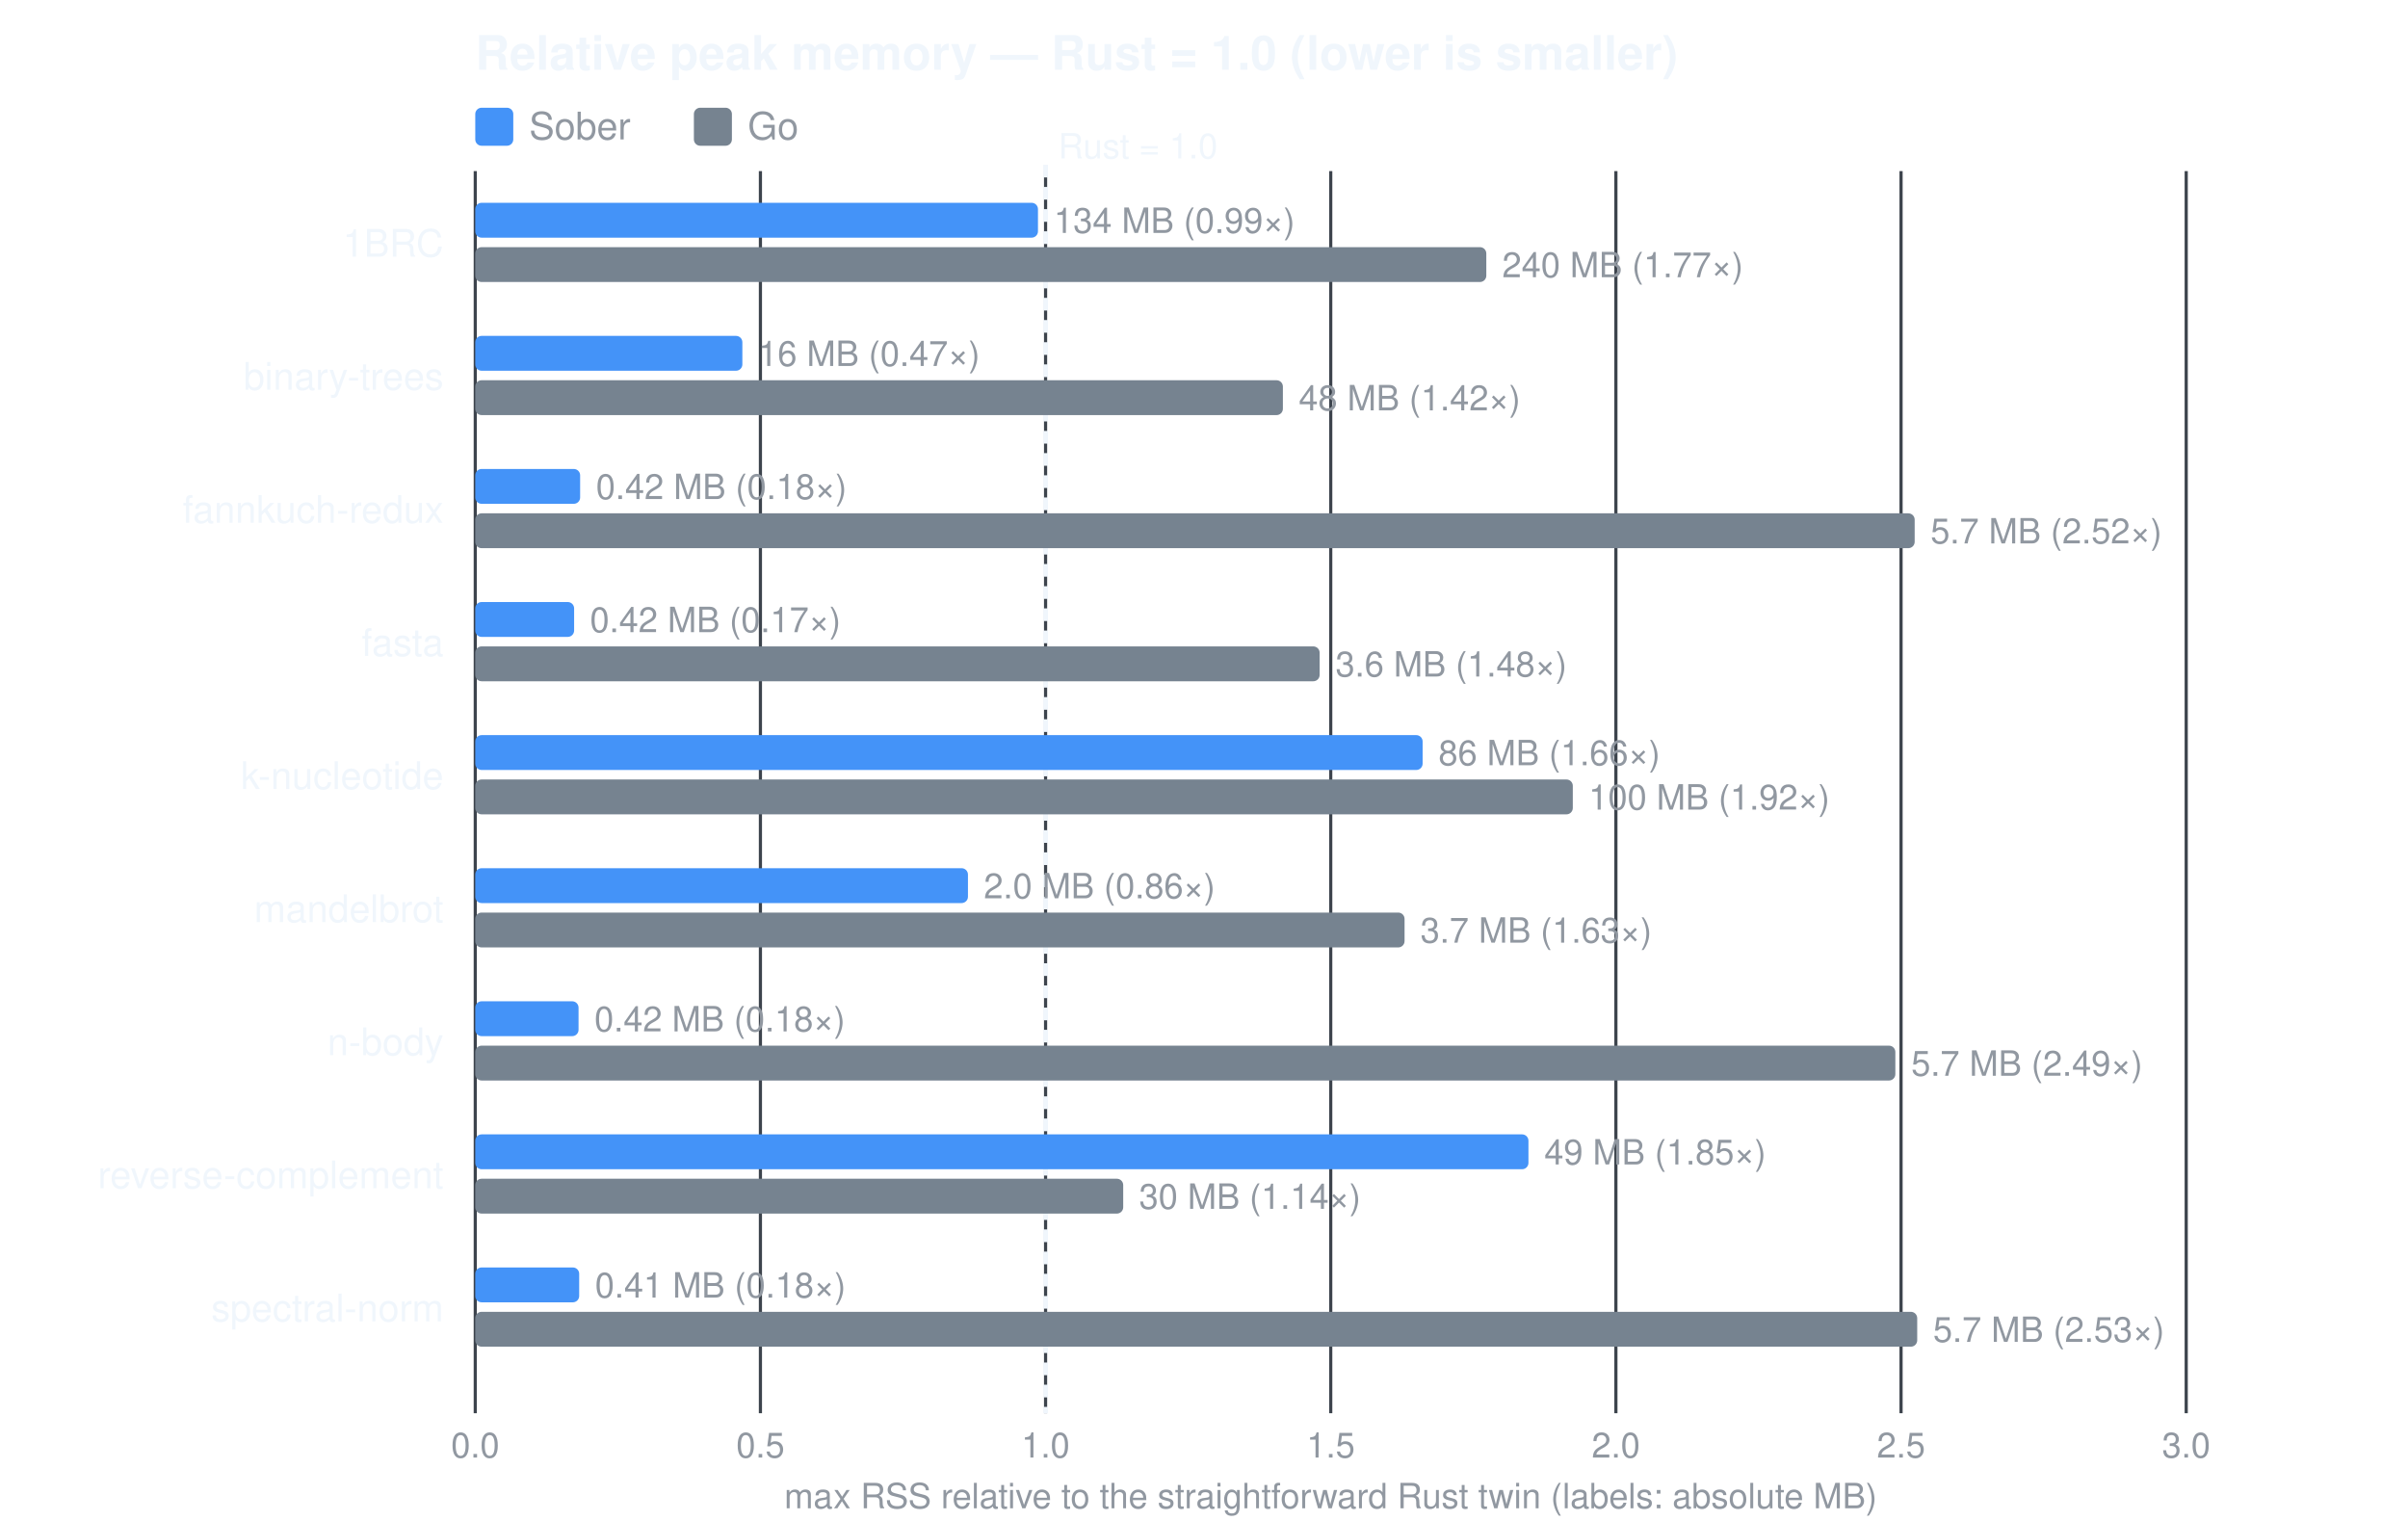
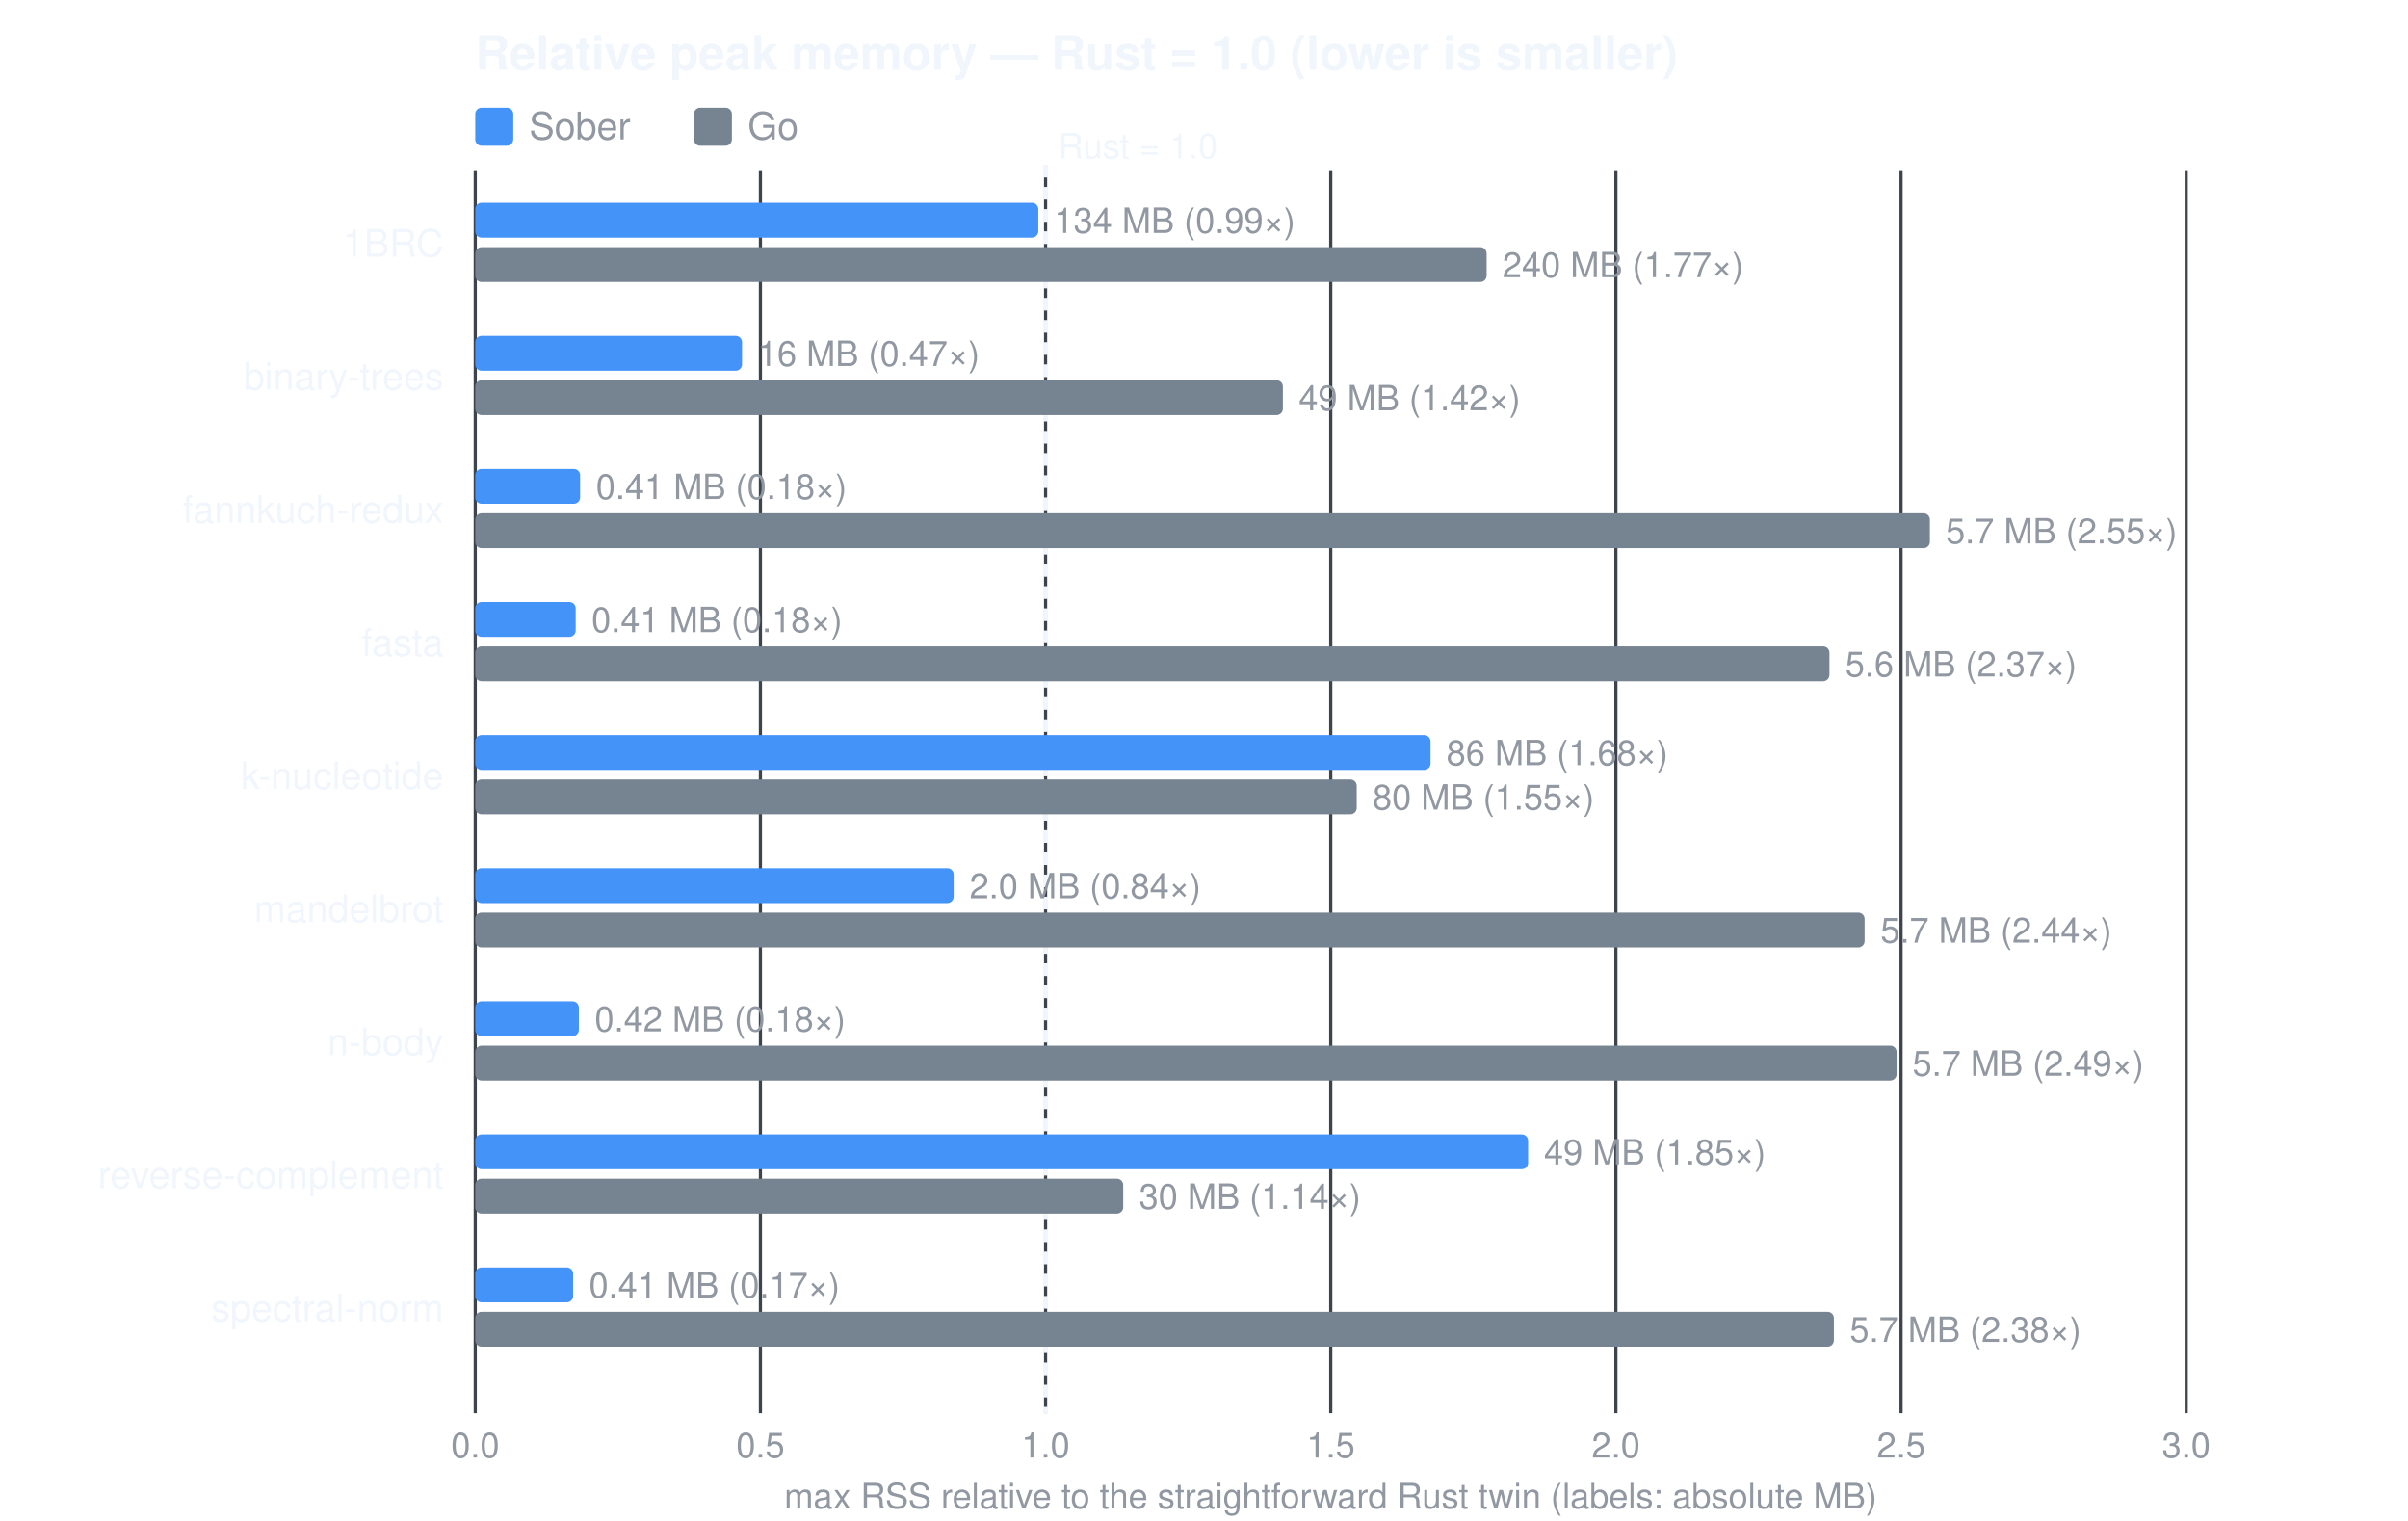
<svg xmlns="http://www.w3.org/2000/svg" width="760" height="480" viewBox="0 0 760 480" font-family="-apple-system, BlinkMacSystemFont, 'Segoe UI', Helvetica, Arial, sans-serif">
  <text x="150.0" y="22.0" fill="#f0f6fc" font-size="15" text-anchor="start" font-weight="600">Relative peak memory — Rust = 1.0 (lower is smaller)</text>
  <rect x="150" y="34" width="12" height="12" rx="2" fill="#4493f8" />
  <text x="167.0" y="44.0" fill="#9198a1" font-size="12" text-anchor="start">Sober</text>
  <rect x="219" y="34" width="12" height="12" rx="2" fill="#768390" />
  <text x="236.0" y="44.0" fill="#9198a1" font-size="12" text-anchor="start">Go</text>
  <line x1="150.0" y1="54" x2="150.0" y2="446" stroke="#3d444d" stroke-width="1" />
  <text x="150.0" y="460.0" fill="#9198a1" font-size="11" text-anchor="middle">0.0</text>
  <line x1="240.0" y1="54" x2="240.0" y2="446" stroke="#3d444d" stroke-width="1" />
  <text x="240.0" y="460.0" fill="#9198a1" font-size="11" text-anchor="middle">0.5</text>
  <line x1="330.0" y1="54" x2="330.0" y2="446" stroke="#3d444d" stroke-width="1" />
  <text x="330.0" y="460.0" fill="#9198a1" font-size="11" text-anchor="middle">1.0</text>
  <line x1="420.0" y1="54" x2="420.0" y2="446" stroke="#3d444d" stroke-width="1" />
  <text x="420.0" y="460.0" fill="#9198a1" font-size="11" text-anchor="middle">1.5</text>
  <line x1="510.0" y1="54" x2="510.0" y2="446" stroke="#3d444d" stroke-width="1" />
  <text x="510.0" y="460.0" fill="#9198a1" font-size="11" text-anchor="middle">2.0</text>
  <line x1="600.0" y1="54" x2="600.0" y2="446" stroke="#3d444d" stroke-width="1" />
  <text x="600.0" y="460.0" fill="#9198a1" font-size="11" text-anchor="middle">2.5</text>
  <line x1="690.0" y1="54" x2="690.0" y2="446" stroke="#3d444d" stroke-width="1" />
  <text x="690.0" y="460.0" fill="#9198a1" font-size="11" text-anchor="middle">3.0</text>
  <text x="420.0" y="476.0" fill="#9198a1" font-size="11" text-anchor="middle">max RSS relative to the straightforward Rust twin (labels: absolute MB)</text>
  <line x1="330.0" y1="52" x2="330.0" y2="446" stroke="#f0f6fc" stroke-width="1.5" stroke-dasharray="4 3" />
  <text x="334.0" y="50.0" fill="#f0f6fc" font-size="11" text-anchor="start">Rust = 1.0</text>
  <text x="140.0" y="81.0" fill="#f0f6fc" font-size="12" text-anchor="end">1BRC</text>
-   <rect x="150" y="64" width="177.6" height="11" rx="2" fill="#4493f8" />
-   <text x="332.6" y="73.5" fill="#9198a1" font-size="11" text-anchor="start">134 MB (0.99×)</text>
-   <rect x="150" y="78" width="319.1" height="11" rx="2" fill="#768390" />
-   <text x="474.1" y="87.5" fill="#9198a1" font-size="11" text-anchor="start">240 MB (1.77×)</text>
+   <rect x="150" y="64" width="177.7" height="11" rx="2" fill="#4493f8" />
+   <text x="332.7" y="73.5" fill="#9198a1" font-size="11" text-anchor="start">134 MB (0.99×)</text>
+   <rect x="150" y="78" width="319.2" height="11" rx="2" fill="#768390" />
+   <text x="474.2" y="87.5" fill="#9198a1" font-size="11" text-anchor="start">240 MB (1.77×)</text>
  <text x="140.0" y="123.0" fill="#f0f6fc" font-size="12" text-anchor="end">binary-trees</text>
-   <rect x="150" y="106" width="84.3" height="11" rx="2" fill="#4493f8" />
-   <text x="239.3" y="115.5" fill="#9198a1" font-size="11" text-anchor="start">16 MB (0.47×)</text>
+   <rect x="150" y="106" width="84.2" height="11" rx="2" fill="#4493f8" />
+   <text x="239.2" y="115.5" fill="#9198a1" font-size="11" text-anchor="start">16 MB (0.47×)</text>
  <rect x="150" y="120" width="254.9" height="11" rx="2" fill="#768390" />
-   <text x="409.9" y="129.5" fill="#9198a1" font-size="11" text-anchor="start">48 MB (1.42×)</text>
+   <text x="409.9" y="129.5" fill="#9198a1" font-size="11" text-anchor="start">49 MB (1.42×)</text>
  <text x="140.0" y="165.0" fill="#f0f6fc" font-size="12" text-anchor="end">fannkuch-redux</text>
  <rect x="150" y="148" width="33.1" height="11" rx="2" fill="#4493f8" />
-   <text x="188.1" y="157.5" fill="#9198a1" font-size="11" text-anchor="start">0.42 MB (0.18×)</text>
-   <rect x="150" y="162" width="454.3" height="11" rx="2" fill="#768390" />
-   <text x="609.3" y="171.5" fill="#9198a1" font-size="11" text-anchor="start">5.7 MB (2.52×)</text>
+   <text x="188.1" y="157.5" fill="#9198a1" font-size="11" text-anchor="start">0.41 MB (0.18×)</text>
+   <rect x="150" y="162" width="459.1" height="11" rx="2" fill="#768390" />
+   <text x="614.1" y="171.5" fill="#9198a1" font-size="11" text-anchor="start">5.7 MB (2.55×)</text>
  <text x="140.0" y="207.0" fill="#f0f6fc" font-size="12" text-anchor="end">fasta</text>
-   <rect x="150" y="190" width="31.2" height="11" rx="2" fill="#4493f8" />
-   <text x="186.2" y="199.5" fill="#9198a1" font-size="11" text-anchor="start">0.42 MB (0.17×)</text>
-   <rect x="150" y="204" width="266.5" height="11" rx="2" fill="#768390" />
-   <text x="421.5" y="213.5" fill="#9198a1" font-size="11" text-anchor="start">3.6 MB (1.48×)</text>
+   <rect x="150" y="190" width="31.7" height="11" rx="2" fill="#4493f8" />
+   <text x="186.7" y="199.5" fill="#9198a1" font-size="11" text-anchor="start">0.41 MB (0.18×)</text>
+   <rect x="150" y="204" width="427.4" height="11" rx="2" fill="#768390" />
+   <text x="582.4" y="213.5" fill="#9198a1" font-size="11" text-anchor="start">5.6 MB (2.37×)</text>
  <text x="140.0" y="249.0" fill="#f0f6fc" font-size="12" text-anchor="end">k-nucleotide</text>
-   <rect x="150" y="232" width="299.0" height="11" rx="2" fill="#4493f8" />
-   <text x="454.0" y="241.5" fill="#9198a1" font-size="11" text-anchor="start">86 MB (1.66×)</text>
-   <rect x="150" y="246" width="346.4" height="11" rx="2" fill="#768390" />
-   <text x="501.4" y="255.5" fill="#9198a1" font-size="11" text-anchor="start">100 MB (1.92×)</text>
+   <rect x="150" y="232" width="301.5" height="11" rx="2" fill="#4493f8" />
+   <text x="456.5" y="241.5" fill="#9198a1" font-size="11" text-anchor="start">86 MB (1.68×)</text>
+   <rect x="150" y="246" width="278.2" height="11" rx="2" fill="#768390" />
+   <text x="433.2" y="255.5" fill="#9198a1" font-size="11" text-anchor="start">80 MB (1.55×)</text>
  <text x="140.0" y="291.0" fill="#f0f6fc" font-size="12" text-anchor="end">mandelbrot</text>
-   <rect x="150" y="274" width="155.5" height="11" rx="2" fill="#4493f8" />
-   <text x="310.5" y="283.5" fill="#9198a1" font-size="11" text-anchor="start">2.0 MB (0.86×)</text>
-   <rect x="150" y="288" width="293.3" height="11" rx="2" fill="#768390" />
-   <text x="448.3" y="297.5" fill="#9198a1" font-size="11" text-anchor="start">3.7 MB (1.63×)</text>
+   <rect x="150" y="274" width="151.0" height="11" rx="2" fill="#4493f8" />
+   <text x="306.0" y="283.5" fill="#9198a1" font-size="11" text-anchor="start">2.0 MB (0.84×)</text>
+   <rect x="150" y="288" width="438.5" height="11" rx="2" fill="#768390" />
+   <text x="593.5" y="297.5" fill="#9198a1" font-size="11" text-anchor="start">5.7 MB (2.44×)</text>
  <text x="140.0" y="333.0" fill="#f0f6fc" font-size="12" text-anchor="end">n-body</text>
-   <rect x="150" y="316" width="32.6" height="11" rx="2" fill="#4493f8" />
-   <text x="187.6" y="325.5" fill="#9198a1" font-size="11" text-anchor="start">0.42 MB (0.18×)</text>
-   <rect x="150" y="330" width="448.2" height="11" rx="2" fill="#768390" />
-   <text x="603.2" y="339.5" fill="#9198a1" font-size="11" text-anchor="start">5.7 MB (2.49×)</text>
+   <rect x="150" y="316" width="32.7" height="11" rx="2" fill="#4493f8" />
+   <text x="187.7" y="325.5" fill="#9198a1" font-size="11" text-anchor="start">0.42 MB (0.18×)</text>
+   <rect x="150" y="330" width="448.6" height="11" rx="2" fill="#768390" />
+   <text x="603.6" y="339.5" fill="#9198a1" font-size="11" text-anchor="start">5.7 MB (2.49×)</text>
  <text x="140.0" y="375.0" fill="#f0f6fc" font-size="12" text-anchor="end">reverse-complement</text>
-   <rect x="150" y="358" width="332.4" height="11" rx="2" fill="#4493f8" />
-   <text x="487.4" y="367.5" fill="#9198a1" font-size="11" text-anchor="start">49 MB (1.85×)</text>
+   <rect x="150" y="358" width="332.3" height="11" rx="2" fill="#4493f8" />
+   <text x="487.3" y="367.5" fill="#9198a1" font-size="11" text-anchor="start">49 MB (1.85×)</text>
  <rect x="150" y="372" width="204.5" height="11" rx="2" fill="#768390" />
  <text x="359.5" y="381.5" fill="#9198a1" font-size="11" text-anchor="start">30 MB (1.14×)</text>
  <text x="140.0" y="417.0" fill="#f0f6fc" font-size="12" text-anchor="end">spectral-norm</text>
-   <rect x="150" y="400" width="32.8" height="11" rx="2" fill="#4493f8" />
-   <text x="187.8" y="409.5" fill="#9198a1" font-size="11" text-anchor="start">0.41 MB (0.18×)</text>
-   <rect x="150" y="414" width="455.1" height="11" rx="2" fill="#768390" />
-   <text x="610.1" y="423.5" fill="#9198a1" font-size="11" text-anchor="start">5.7 MB (2.53×)</text>
+   <rect x="150" y="400" width="30.9" height="11" rx="2" fill="#4493f8" />
+   <text x="185.9" y="409.5" fill="#9198a1" font-size="11" text-anchor="start">0.41 MB (0.17×)</text>
+   <rect x="150" y="414" width="428.8" height="11" rx="2" fill="#768390" />
+   <text x="583.8" y="423.5" fill="#9198a1" font-size="11" text-anchor="start">5.7 MB (2.38×)</text>
</svg>
